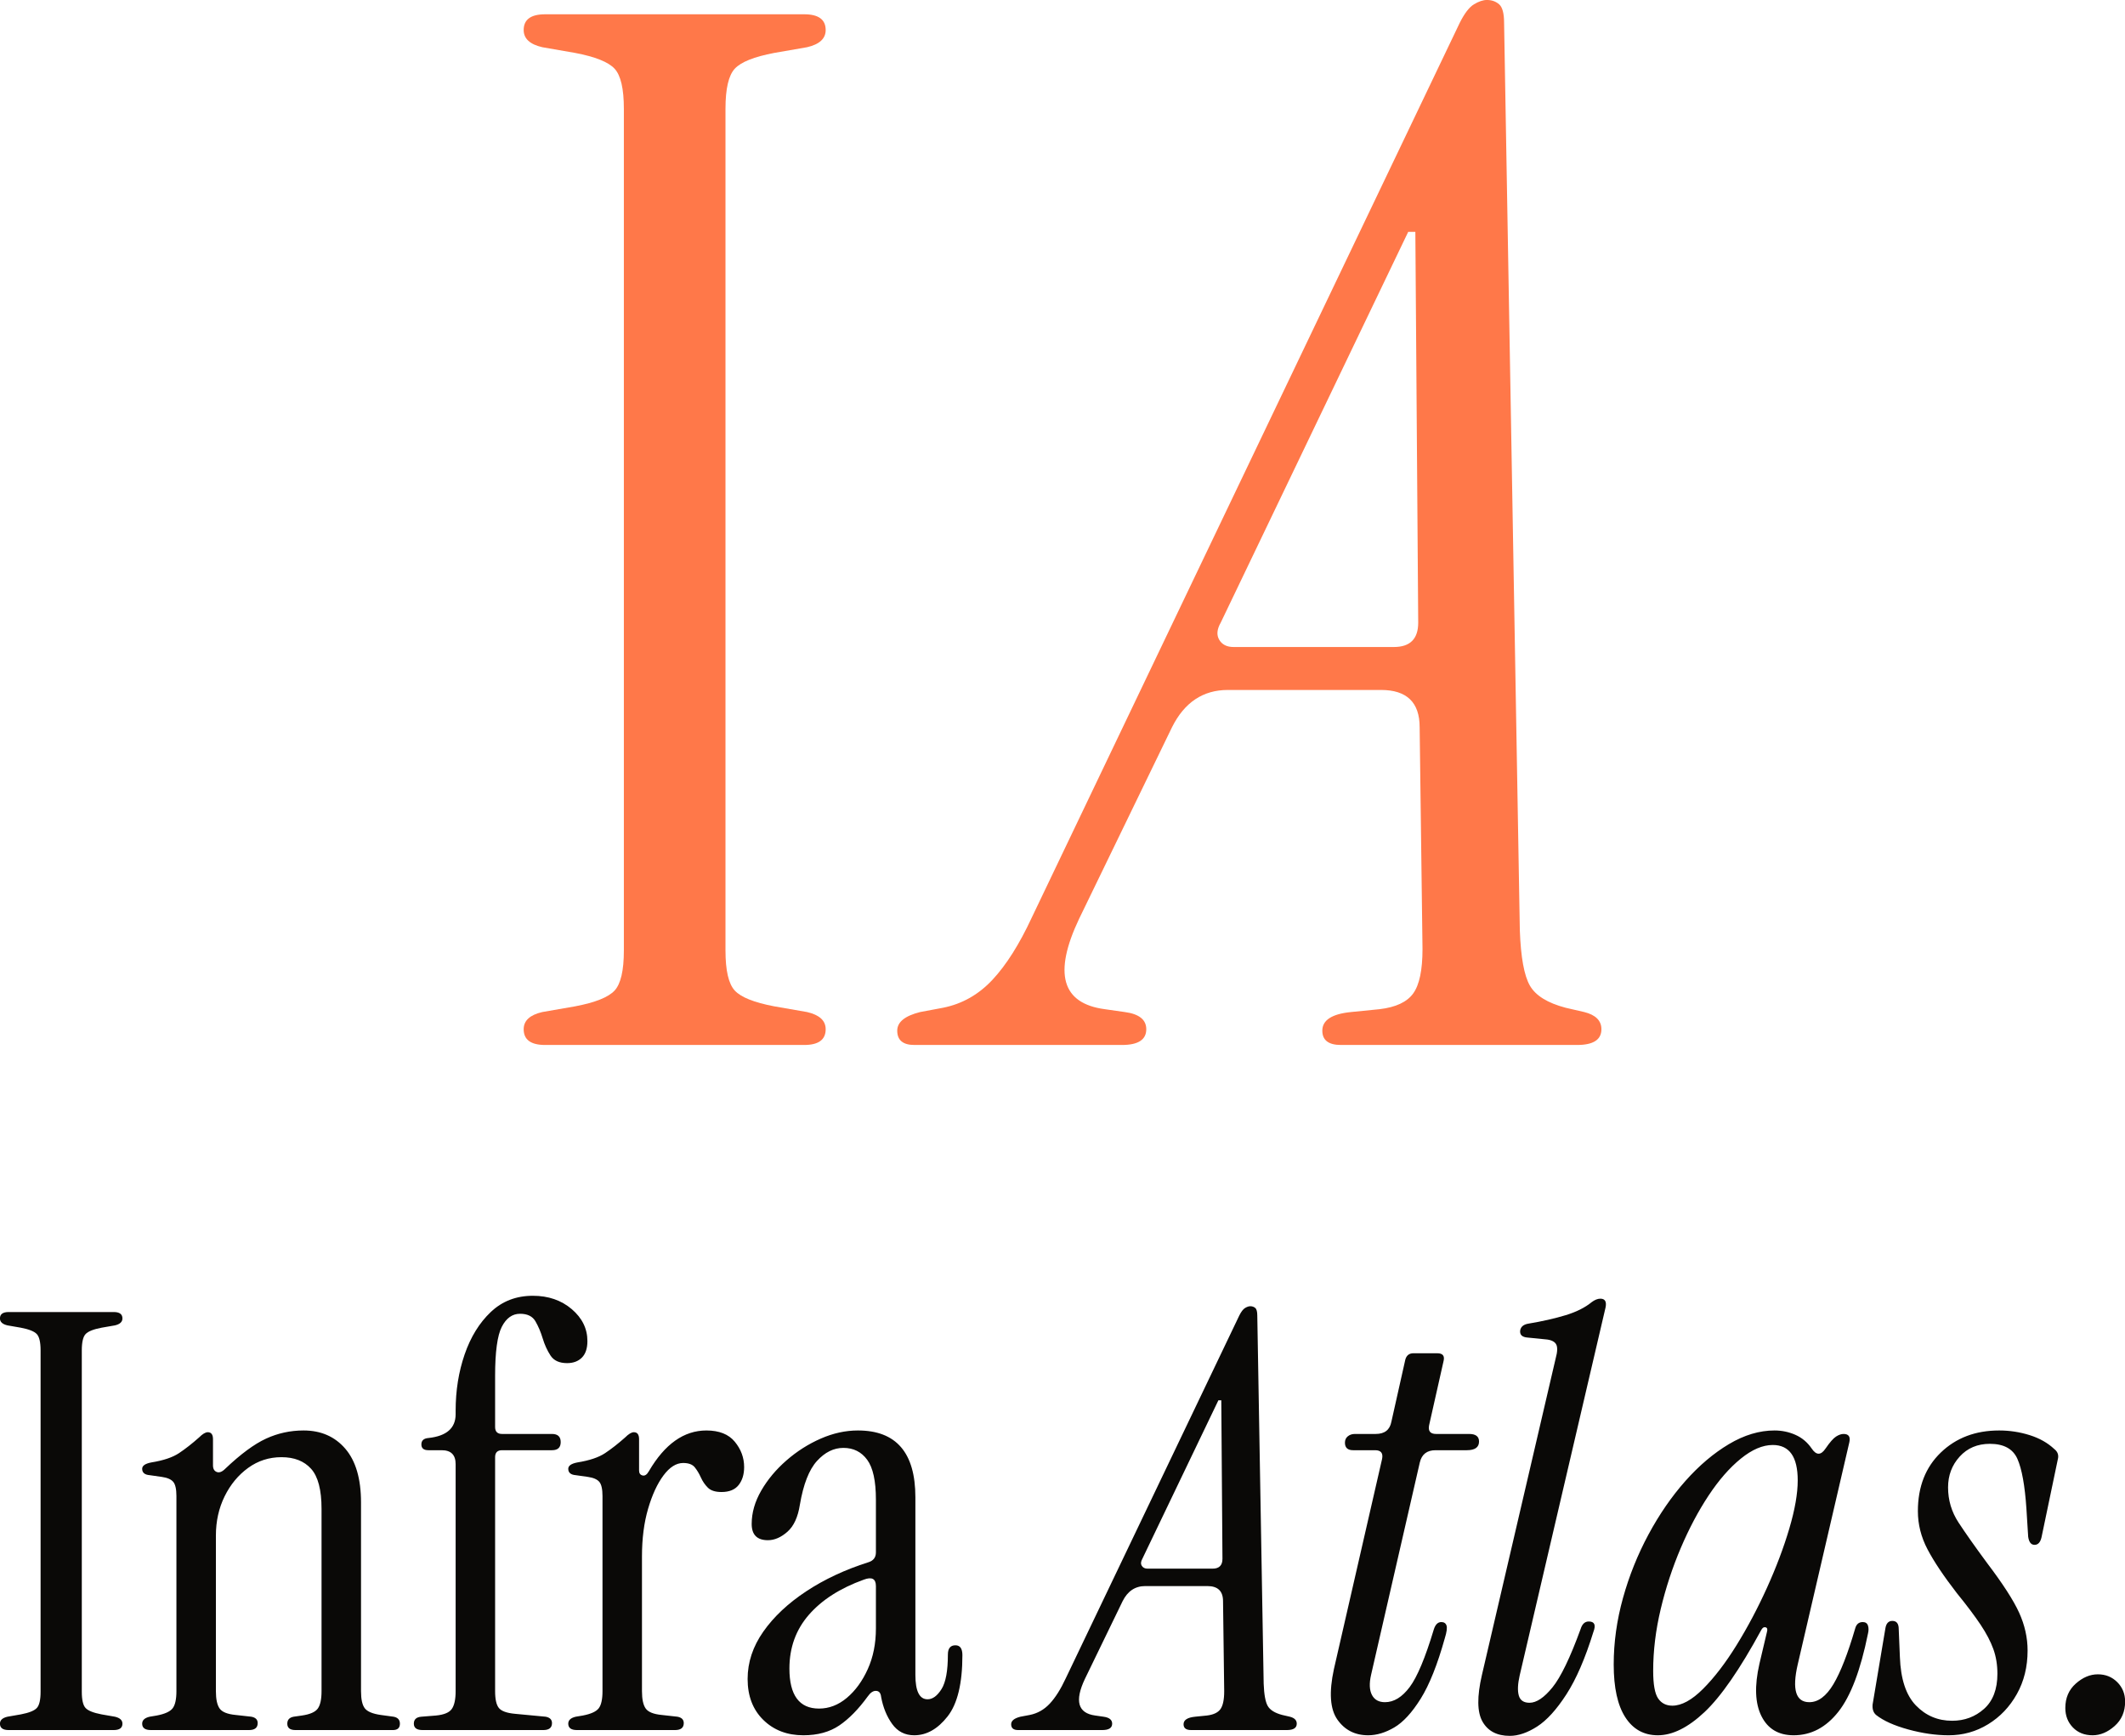
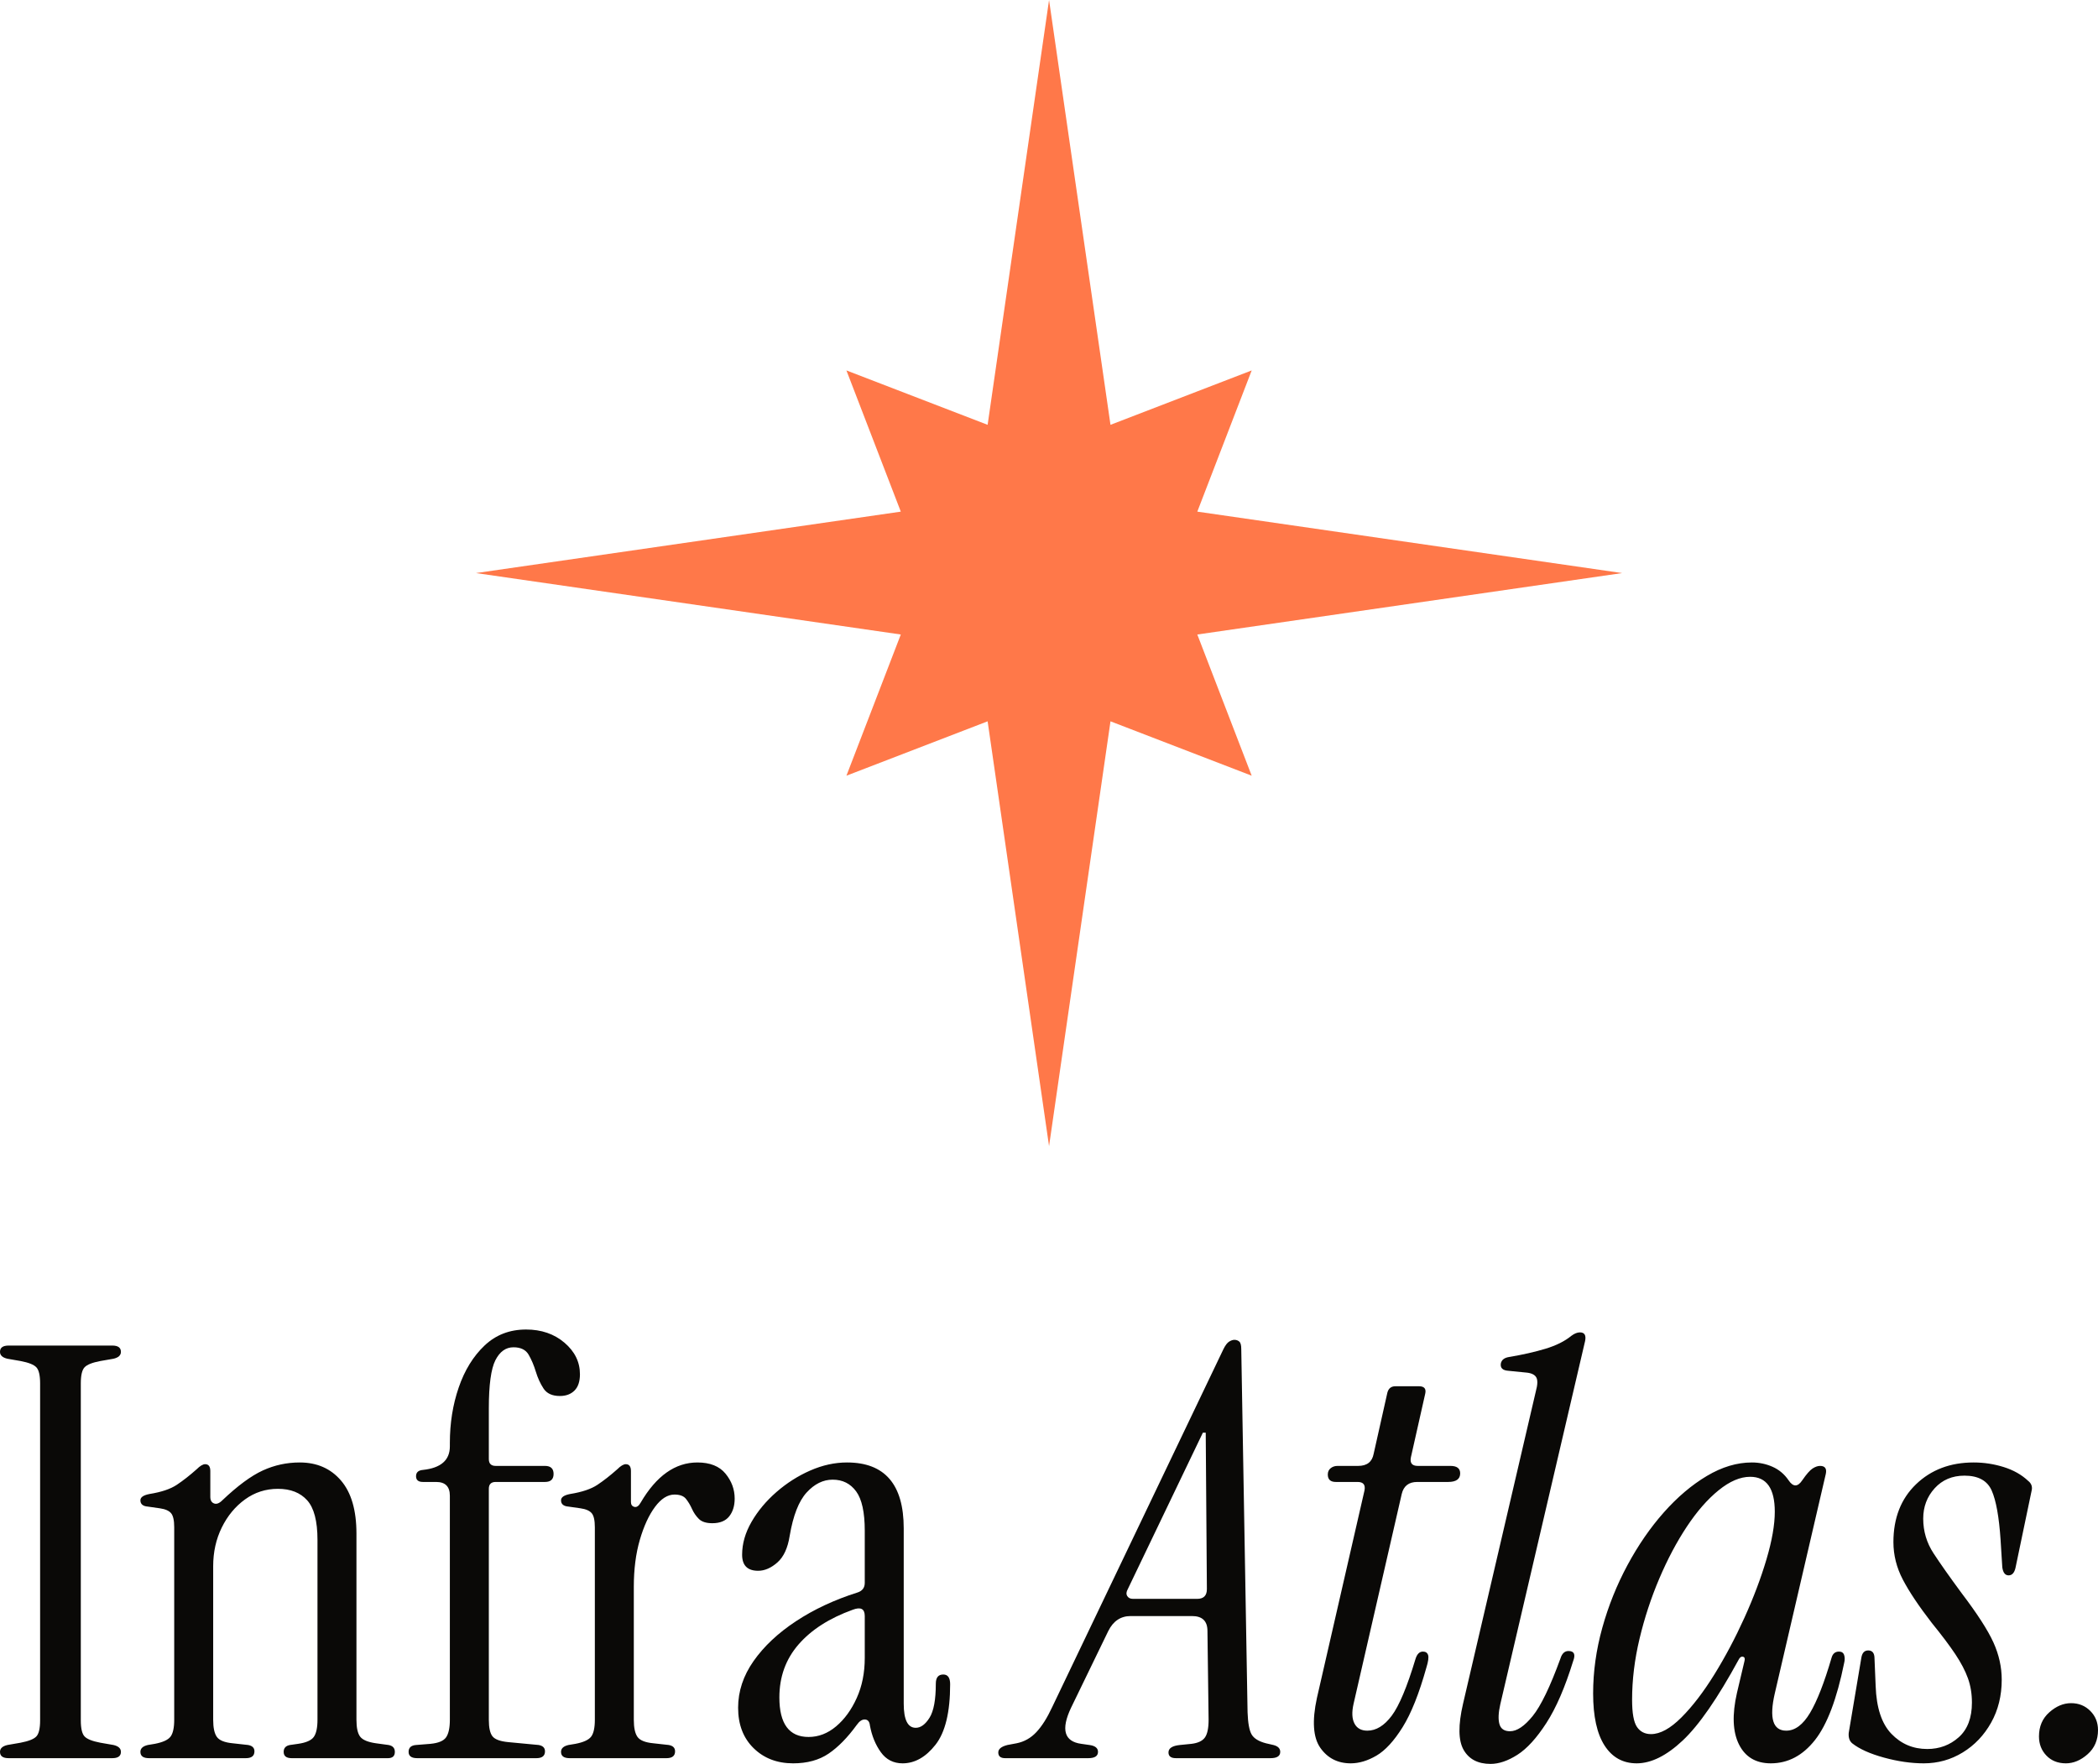
- <svg xmlns="http://www.w3.org/2000/svg" viewBox="0 0 203.39 166.11">
-   <g transform="translate(47.52,100.00) scale(0.13699)">
-     <path d="M215 0L34 0Q19 0 19-11Q19-20 32-23L55-27Q76-31 82.50-38Q89-45 89-66L89-654Q89-675 82.50-682Q76-689 55-693L32-697Q19-700 19-709Q19-720 34-720L215-720Q230-720 230-709Q230-700 217-697L194-693Q173-689 166.50-682Q160-675 160-654L160-66Q160-45 166.50-38Q173-31 194-27L217-23Q230-20 230-11Q230 0 215 0" fill="#FF7849" />
-     <path d="M437 0L292 0Q280 0 280-10Q280-19 296-23L312-26Q332-30 346.50-45.50Q361-61 374-89L673-714Q678-724 683-727Q688-730 692-730Q697-730 700.50-727Q704-724 704-714L715-80Q716-52 722-41.50Q728-31 747-26L760-23Q772-20 772-11Q772 0 755 0L590 0Q577 0 577-10Q577-21 597-23L617-25Q634-27 640.50-36Q647-45 647-67L645-222Q645-248 618-248L511-248Q485-248 472-222L407-88Q380-31 425-25L439-23Q454-21 454-11Q454 0 437 0M515-278L627-278Q644-278 644-295L642-568L637-568L506-295Q502-288 505-283Q508-278 515-278" fill="#FF7849" />
+ <svg xmlns="http://www.w3.org/2000/svg" viewBox="0 0 183.05 153.90">
+   <g transform="translate(91.53,50.00) scale(0.5)">
+     <path d="M0.00 -100.00L10.72 -25.87L35.36 -35.36L25.87 -10.72L100.00 -0.00L25.87 10.72L35.36 35.36L10.72 25.87L0.00 100.00L-10.72 25.87L-35.36 35.36L-25.87 10.72L-100.00 0.00L-25.87 -10.72L-35.36 -35.36L-10.72 -25.87Z" fill="#FF7849" />
  </g>
-   <g transform="translate(-1.06,165.56) scale(0.05556)">
+   <g transform="translate(-0.95,153.40) scale(0.05)">
    <path d="M215 0L34 0Q19 0 19-11Q19-20 32-23L55-27Q76-31 82.50-38Q89-45 89-66L89-654Q89-675 82.50-682Q76-689 55-693L32-697Q19-700 19-709Q19-720 34-720L215-720Q230-720 230-709Q230-700 217-697L194-693Q173-689 166.50-682Q160-675 160-654L160-66Q160-45 166.50-38Q173-31 194-27L217-23Q230-20 230-11Q230 0 215 0M448 0L279 0Q264 0 264-11Q264-20 277-23L289-25Q310-29 316.50-37.50Q323-46 323-67L323-403Q323-421 317.50-427.50Q312-434 298-436L277-439Q264-440 264-450Q264-458 280-461Q311-466 327.50-477Q344-488 362-504Q371-513 377-513Q386-513 386-501L386-456Q386-447 392.50-444.50Q399-442 407-450Q447-488 477.50-502Q508-516 542-516Q587-516 614-484.50Q641-453 641-392L641-67Q641-46 647.50-37.50Q654-29 675-26L697-23Q708-21 708-11Q708 0 696 0L528 0Q514 0 514-11Q514-21 525-23L539-25Q560-28 566.50-37Q573-46 573-67L573-381Q573-430 555-450Q537-470 504-470Q472-470 446.50-451.50Q421-433 406-402.50Q391-372 391-335L391-67Q391-46 397.50-37Q404-28 425-26L452-23Q463-21 463-12Q463 0 448 0M804-67L804-458Q804-482 780-482L757-482Q745-482 745-492Q745-502 757-503Q804-508 804-544L804-550Q804-602 819.50-647Q835-692 864.50-720Q894-748 937-748Q977-748 1004-725Q1031-702 1031-670Q1031-651 1021.50-641.50Q1012-632 996-632Q976-632 967.50-645Q959-658 954-674.50Q949-691 941.50-704Q934-717 915-717Q895-717 883.50-694.50Q872-672 872-610L872-522Q872-510 884-510L970-510Q985-510 985-496Q985-482 970-482L884-482Q872-482 872-470L872-67Q872-46 878.50-38Q885-30 906-28L959-23Q970-21 970-12Q970 0 955 0L747 0Q732 0 732-11Q732-22 745-23L770-25Q791-27 797.50-36.50Q804-46 804-67M1137-446Q1178-516 1236-516Q1269-516 1285-496.50Q1301-477 1301-453Q1301-434 1291.50-422Q1282-410 1262-410Q1246-410 1238.50-417.50Q1231-425 1226.50-435Q1222-445 1216-452.50Q1210-460 1196-460Q1178-460 1162-438.50Q1146-417 1135.50-381Q1125-345 1125-299L1125-67Q1125-46 1131.50-37Q1138-28 1159-26L1186-23Q1197-21 1197-12Q1197 0 1182 0L1013 0Q998 0 998-11Q998-20 1011-23L1023-25Q1044-29 1050.50-37.50Q1057-46 1057-67L1057-403Q1057-421 1051.50-427.50Q1046-434 1032-436L1011-439Q998-440 998-450Q998-458 1014-461Q1045-466 1061.50-477Q1078-488 1096-504Q1105-513 1111-513Q1120-513 1120-501L1120-447Q1120-440 1126-438.50Q1132-437 1137-446M1403 9Q1361 9 1334-17.50Q1307-44 1307-88Q1307-131 1334-169.50Q1361-208 1408-239Q1455-270 1515-289Q1528-293 1528-306L1528-397Q1528-445 1513-465.50Q1498-486 1472-486Q1447-486 1426.50-463.50Q1406-441 1397-388Q1392-356 1375.50-341.50Q1359-327 1342-327Q1314-327 1314-355Q1314-384 1330.50-412.50Q1347-441 1374-464.50Q1401-488 1433-502Q1465-516 1497-516Q1596-516 1596-401L1596-95Q1596-53 1617-53Q1630-53 1641-70.50Q1652-88 1652-130Q1652-146 1665-146Q1677-146 1677-129Q1677-56 1651.50-23.50Q1626 9 1594 9Q1570 9 1556-10.50Q1542-30 1537-57Q1536-67 1528.50-67.50Q1521-68 1514-58Q1490-25 1465-8Q1440 9 1403 9M1430-37Q1456-37 1478-55.50Q1500-74 1514-105Q1528-136 1528-175L1528-248Q1528-267 1507-259Q1446-237 1412.50-198.50Q1379-160 1379-106Q1379-37 1430-37" fill="#0A0907" />
    <path d="M1918 0L1773 0Q1761 0 1761-10Q1761-19 1777-23L1793-26Q1813-30 1827.50-45.50Q1842-61 1855-89L2154-714Q2159-724 2164-727Q2169-730 2173-730Q2178-730 2181.50-727Q2185-724 2185-714L2196-80Q2197-52 2203-41.50Q2209-31 2228-26L2241-23Q2253-20 2253-11Q2253 0 2236 0L2071 0Q2058 0 2058-10Q2058-21 2078-23L2098-25Q2115-27 2121.50-36Q2128-45 2128-67L2126-222Q2126-248 2099-248L1992-248Q1966-248 1953-222L1888-88Q1861-31 1906-25L1920-23Q1935-21 1935-11Q1935 0 1918 0M1996-278L2108-278Q2125-278 2125-295L2123-568L2118-568L1987-295Q1983-288 1986-283Q1989-278 1996-278M2376 9Q2342 9 2323-18Q2304-45 2317-105L2400-467Q2403-482 2388-482L2350-482Q2336-482 2336-495Q2336-502 2341-506Q2346-510 2353-510L2389-510Q2412-510 2416-531L2440-638Q2443-649 2454-649L2495-649Q2509-649 2506-636L2481-525Q2478-510 2493-510L2550-510Q2567-510 2567-497Q2567-482 2546-482L2492-482Q2470-482 2465-461L2381-95Q2376-73 2382.50-60.50Q2389-48 2405-48Q2428-48 2447.50-74Q2467-100 2489-173Q2493-186 2502-186Q2509-186 2511-180Q2513-174 2508-158Q2489-90 2466.50-54Q2444-18 2421-4.50Q2398 9 2376 9M2620 10Q2587 10 2573-14.50Q2559-39 2572-95L2699-640Q2704-658 2699.50-665Q2695-672 2681-673L2651-676Q2636-677 2638-689Q2640-698 2652-700Q2688-706 2716-714.50Q2744-723 2761-737Q2769-743 2776-743Q2788-743 2785-728L2637-94Q2632-72 2635.50-59.50Q2639-47 2654-47Q2672-47 2693.50-73.50Q2715-100 2742-174Q2746-187 2756-187Q2771-187 2764-169Q2743-101 2717.50-61.50Q2692-22 2667-6Q2642 10 2620 10M2875 9Q2839 9 2819-22Q2799-53 2799-113Q2799-170 2815-227.50Q2831-285 2859-337Q2887-389 2922.50-429Q2958-469 2997.50-492.50Q3037-516 3076-516Q3095-516 3112-508.50Q3129-501 3140-485Q3146-476 3152-476Q3158-476 3164-485Q3175-501 3182-505.50Q3189-510 3195-510Q3208-510 3205-496L3116-113Q3101-48 3136-48Q3159-48 3177.50-79Q3196-110 3215-175Q3218-186 3228-186Q3235-186 3237-180Q3239-174 3237-166Q3218-72 3186-31.50Q3154 9 3109 9Q3070 9 3053.50-24Q3037-57 3050-114L3063-169Q3065-176 3060.50-177Q3056-178 3053-172Q2998-71 2955.50-31Q2913 9 2875 9M2900-42Q2924-42 2953-71Q2982-100 3010.50-146Q3039-192 3063-245Q3087-298 3101.50-347Q3116-396 3116-430Q3116-491 3073-491Q3047-491 3018-467.50Q2989-444 2962.50-404Q2936-364 2914.50-313.50Q2893-263 2880-208.50Q2867-154 2867-102Q2867-67 2875.50-54.50Q2884-42 2900-42M3376 9Q3343 9 3306.50-1Q3270-11 3251-26Q3244-32 3245-44L3267-175Q3269-188 3279-188Q3290-188 3290-174L3292-126Q3294-69 3319.50-42.50Q3345-16 3382-16Q3414-16 3437-36.50Q3460-57 3460-97Q3460-120 3453-139.50Q3446-159 3431-181.50Q3416-204 3390-236Q3356-280 3339.50-311.50Q3323-343 3323-377Q3323-440 3362.50-478Q3402-516 3463-516Q3490-516 3515.50-508Q3541-500 3558-484Q3567-477 3564-466L3536-332Q3533-319 3524-319Q3515-319 3513-333L3510-381Q3506-441 3494.50-467Q3483-493 3447-493Q3415-493 3395-471Q3375-449 3375-418Q3375-385 3393-357.50Q3411-330 3442-288Q3483-234 3497.50-202Q3512-170 3512-137Q3512-95 3493.50-62Q3475-29 3444-10Q3413 9 3376 9M3624 9Q3603 9 3590-4.50Q3577-18 3577-38Q3577-64 3595-80Q3613-96 3633-96Q3653-96 3666.50-82.50Q3680-69 3680-49Q3680-23 3662-7Q3644 9 3624 9" fill="#0A0907" />
  </g>
</svg>
